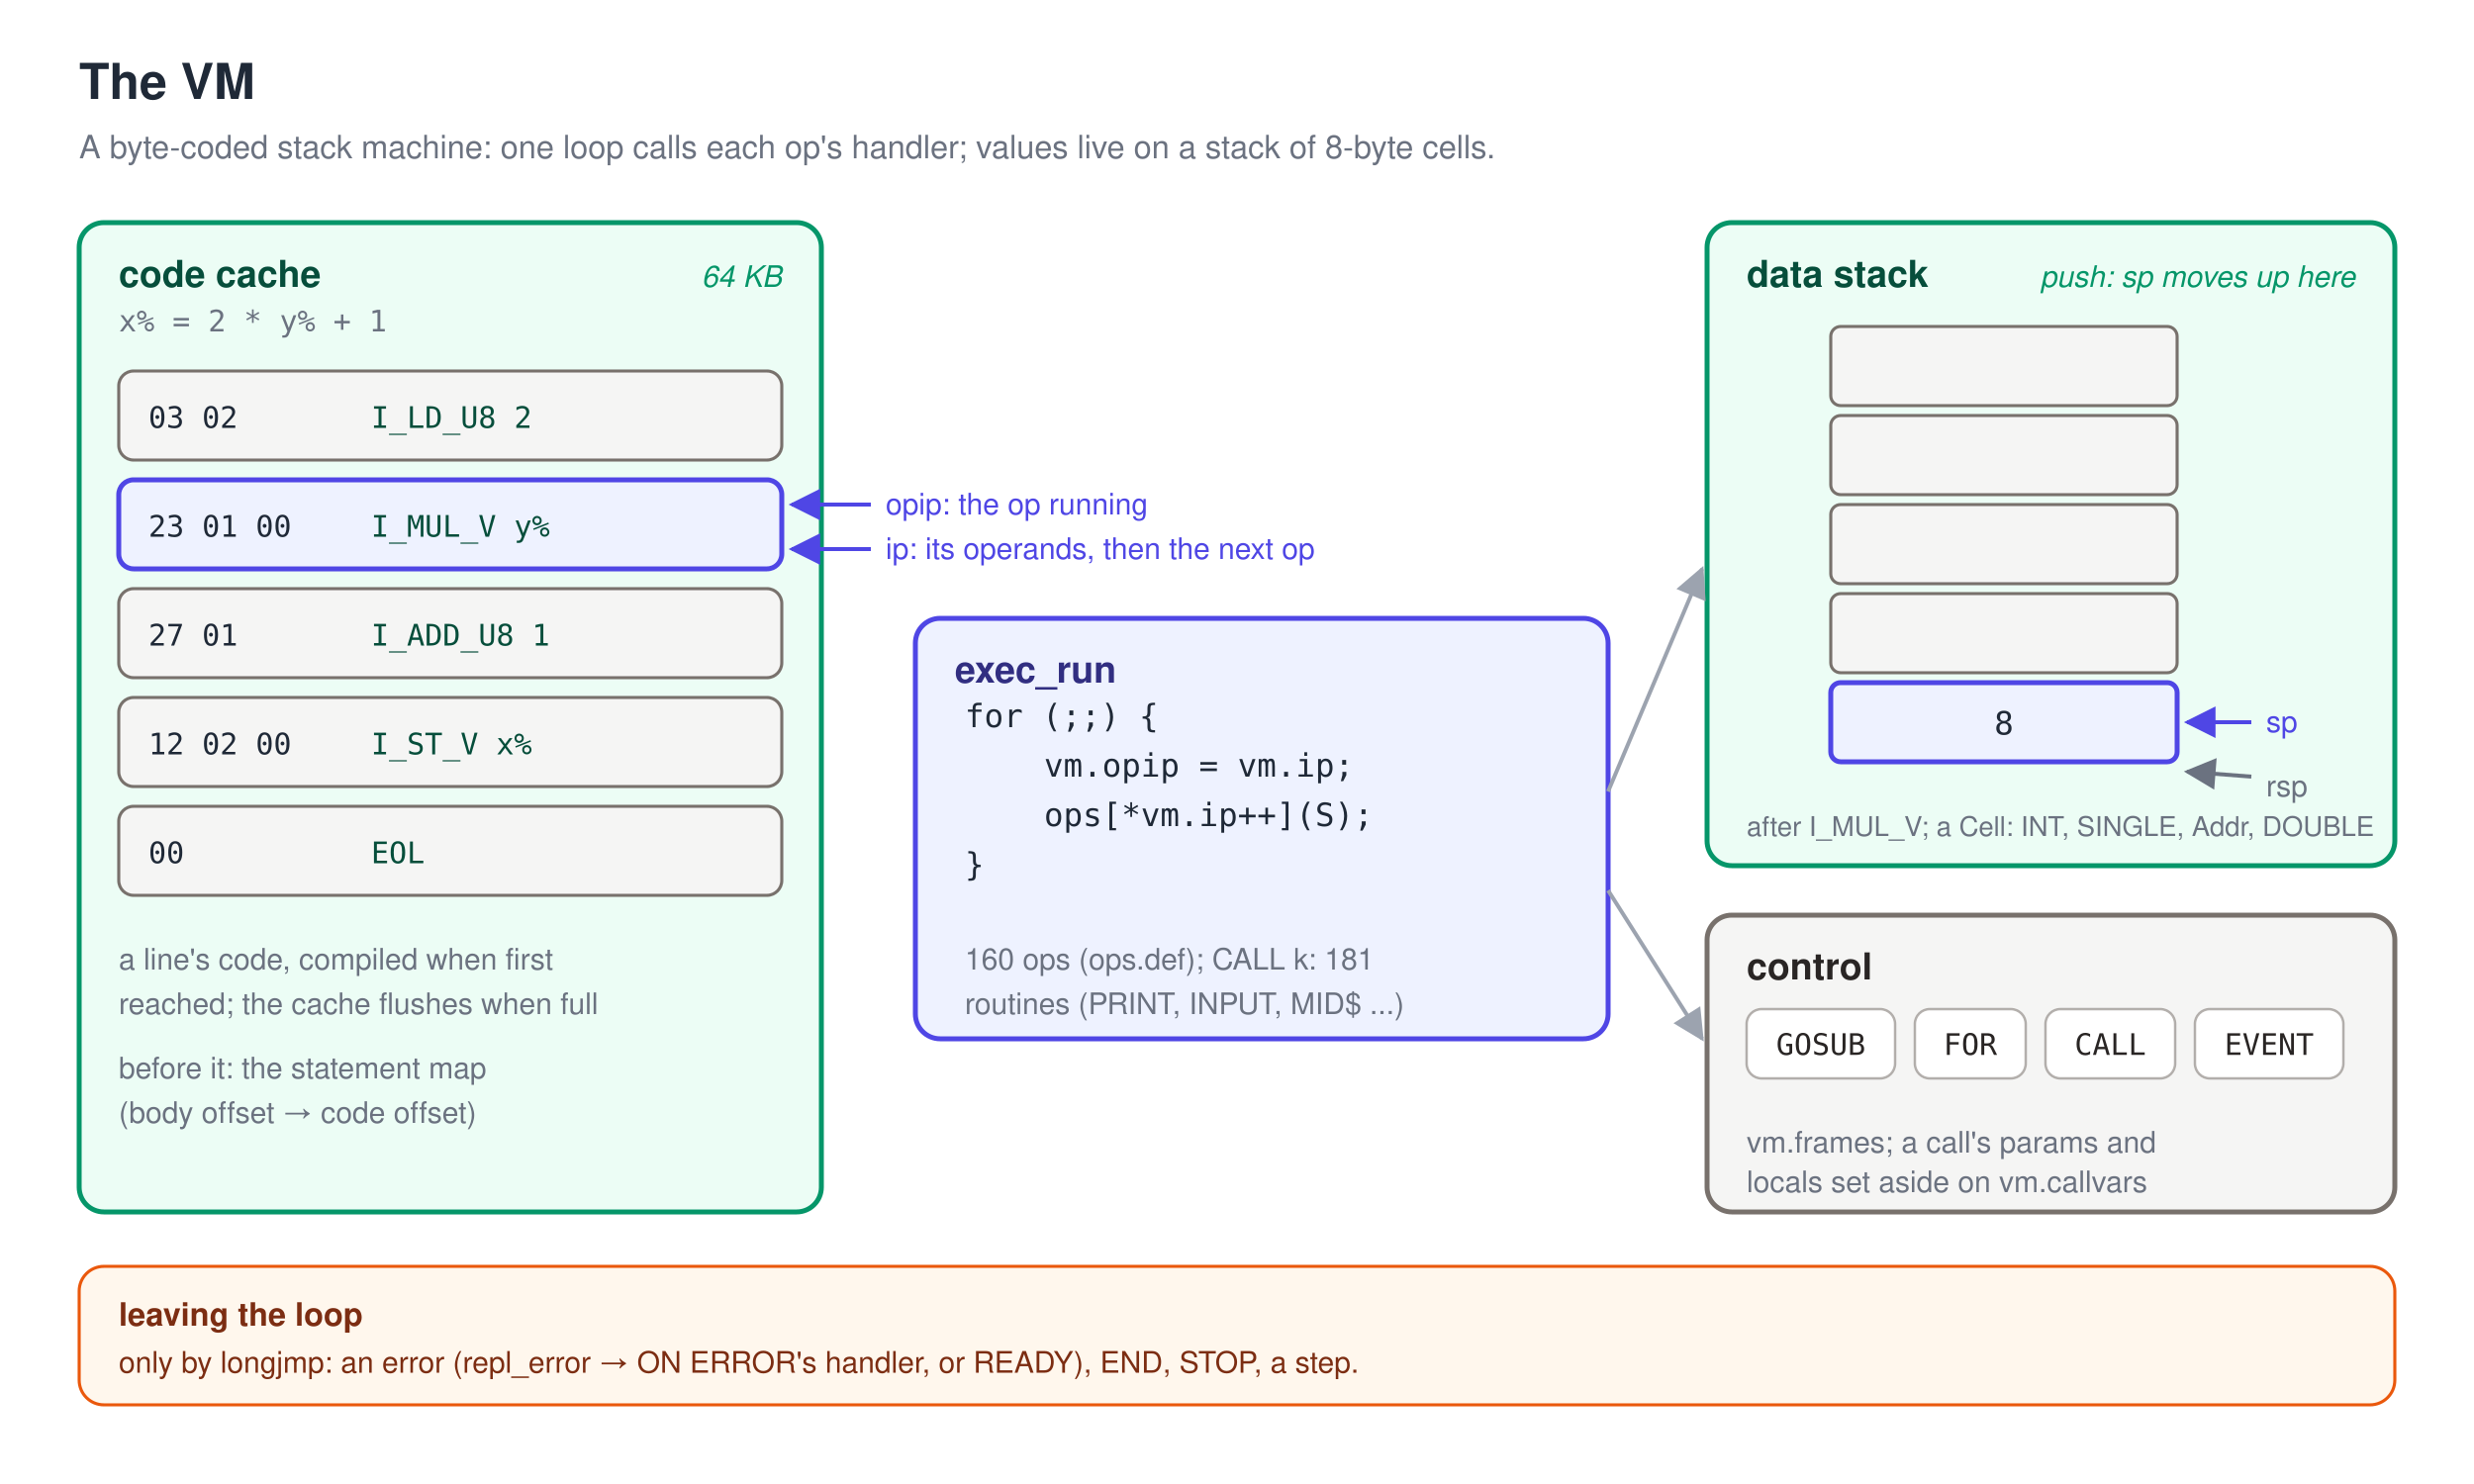
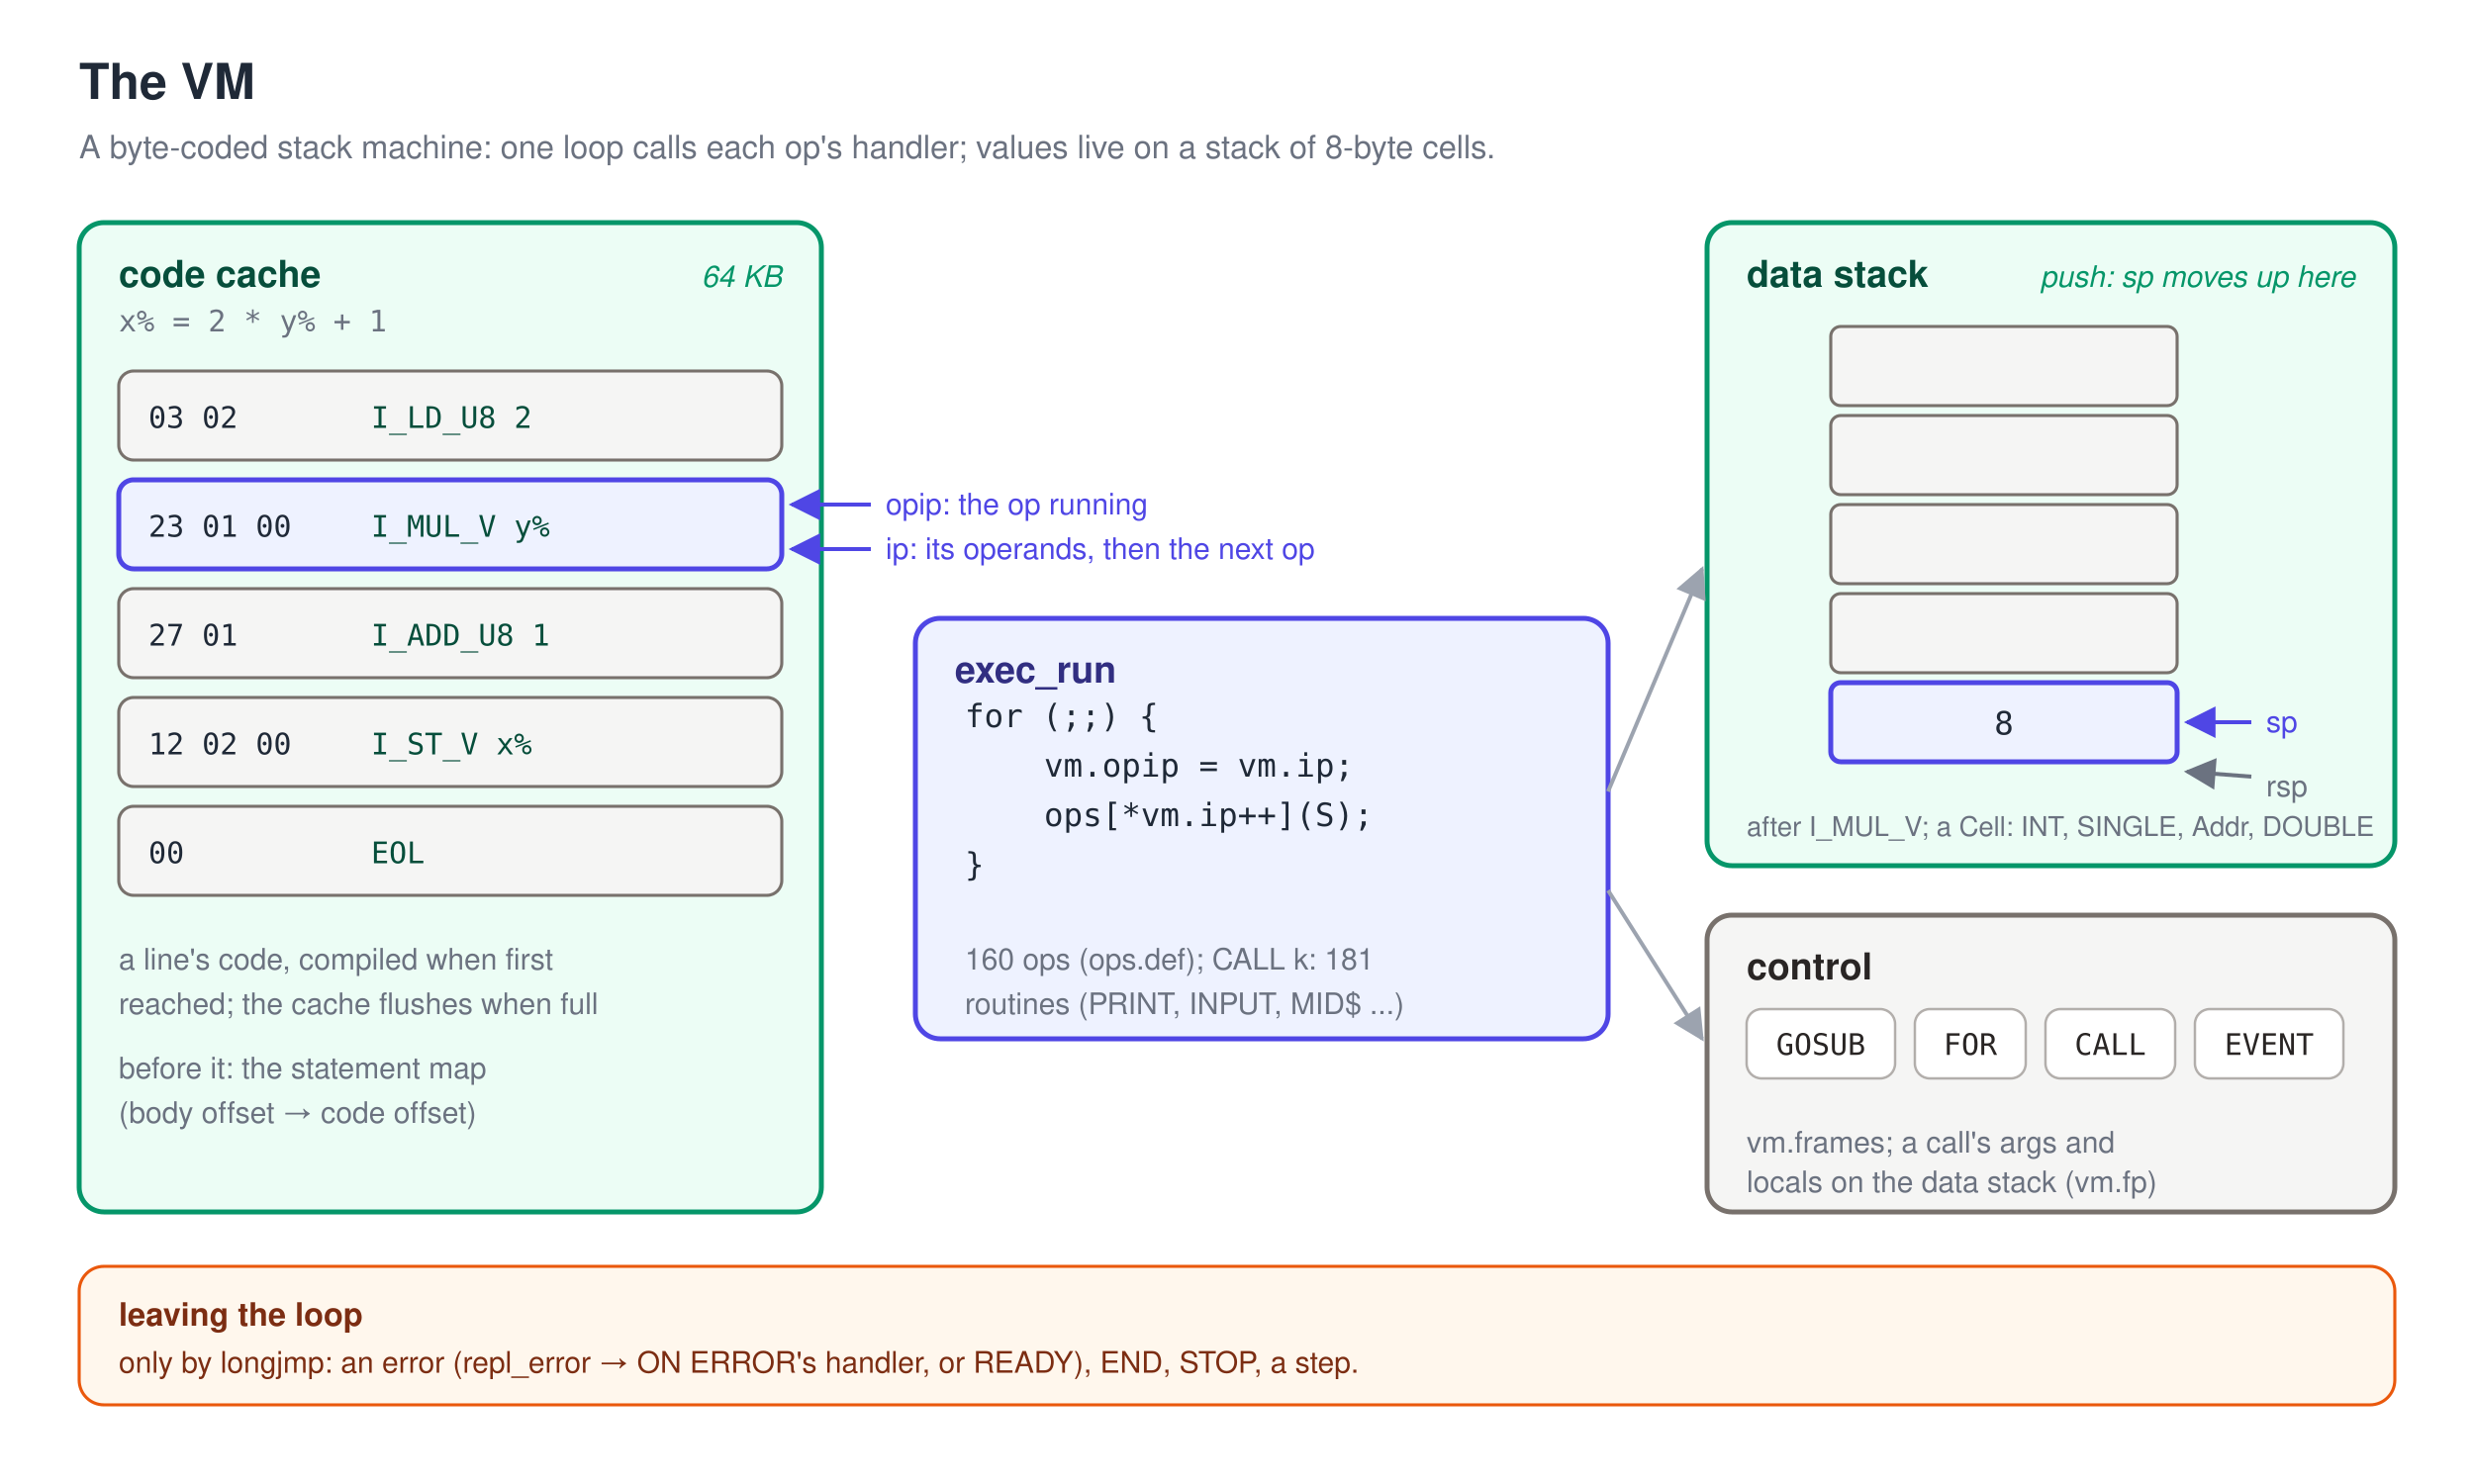
<svg xmlns="http://www.w3.org/2000/svg" width="1000" height="600" viewBox="0 0 1000 600">
  <defs>
    <marker id="ah4f46e5" viewBox="0 0 10 10" refX="9" refY="5" markerWidth="8" markerHeight="8" orient="auto-start-reverse">
      <path d="M0,0 L10,5 L0,10 z" fill="#4f46e5" />
    </marker>
    <marker id="ah6b7280" viewBox="0 0 10 10" refX="9" refY="5" markerWidth="8" markerHeight="8" orient="auto-start-reverse">
      <path d="M0,0 L10,5 L0,10 z" fill="#6b7280" />
    </marker>
    <marker id="ah9ca3af" viewBox="0 0 10 10" refX="9" refY="5" markerWidth="8" markerHeight="8" orient="auto-start-reverse">
      <path d="M0,0 L10,5 L0,10 z" fill="#9ca3af" />
    </marker>
  </defs>
  <rect width="1000" height="600" fill="#ffffff" />
  <text x="32" y="40" font-family="-apple-system, 'Segoe UI', Helvetica, Arial, sans-serif" font-size="20" font-weight="700" fill="#1f2937" text-anchor="start">The VM</text>
  <text x="32" y="64" font-family="-apple-system, 'Segoe UI', Helvetica, Arial, sans-serif" font-size="13" font-weight="400" fill="#6b7280" text-anchor="start">A byte-coded stack machine: one loop calls each op's handler; values live on a stack of 8-byte cells.</text>
  <rect x="32" y="90" width="300" height="400" rx="10" fill="#ecfdf5" stroke="#059669" stroke-width="2" />
  <text x="48" y="116" font-family="-apple-system, 'Segoe UI', Helvetica, Arial, sans-serif" font-size="15" font-weight="700" fill="#064e3b" text-anchor="start">code cache</text>
  <text x="316" y="116" font-family="-apple-system, 'Segoe UI', Helvetica, Arial, sans-serif" font-size="12" font-weight="400" fill="#059669" text-anchor="end" font-style="italic">64 KB</text>
  <text x="48" y="134" font-family="'SF Mono', Menlo, Consolas, monospace" font-size="12" font-weight="400" fill="#6b7280" text-anchor="start">x% = 2 * y% + 1</text>
  <rect x="48" y="150" width="268" height="36" rx="6" fill="#f5f5f4" stroke="#78716c" stroke-width="1.25" />
  <text x="60" y="173" font-family="'SF Mono', Menlo, Consolas, monospace" font-size="12" font-weight="400" fill="#1f2937" text-anchor="start">03 02</text>
  <text x="150" y="173" font-family="'SF Mono', Menlo, Consolas, monospace" font-size="12" font-weight="400" fill="#064e3b" text-anchor="start">I_LD_U8 2</text>
  <rect x="48" y="194" width="268" height="36" rx="6" fill="#eef2ff" stroke="#4f46e5" stroke-width="2" />
  <text x="60" y="217" font-family="'SF Mono', Menlo, Consolas, monospace" font-size="12" font-weight="400" fill="#1f2937" text-anchor="start">23 01 00</text>
  <text x="150" y="217" font-family="'SF Mono', Menlo, Consolas, monospace" font-size="12" font-weight="400" fill="#064e3b" text-anchor="start">I_MUL_V y%</text>
  <rect x="48" y="238" width="268" height="36" rx="6" fill="#f5f5f4" stroke="#78716c" stroke-width="1.25" />
  <text x="60" y="261" font-family="'SF Mono', Menlo, Consolas, monospace" font-size="12" font-weight="400" fill="#1f2937" text-anchor="start">27 01</text>
  <text x="150" y="261" font-family="'SF Mono', Menlo, Consolas, monospace" font-size="12" font-weight="400" fill="#064e3b" text-anchor="start">I_ADD_U8 1</text>
  <rect x="48" y="282" width="268" height="36" rx="6" fill="#f5f5f4" stroke="#78716c" stroke-width="1.25" />
  <text x="60" y="305" font-family="'SF Mono', Menlo, Consolas, monospace" font-size="12" font-weight="400" fill="#1f2937" text-anchor="start">12 02 00</text>
  <text x="150" y="305" font-family="'SF Mono', Menlo, Consolas, monospace" font-size="12" font-weight="400" fill="#064e3b" text-anchor="start">I_ST_V x%</text>
  <rect x="48" y="326" width="268" height="36" rx="6" fill="#f5f5f4" stroke="#78716c" stroke-width="1.25" />
  <text x="60" y="349" font-family="'SF Mono', Menlo, Consolas, monospace" font-size="12" font-weight="400" fill="#1f2937" text-anchor="start">00</text>
  <text x="150" y="349" font-family="'SF Mono', Menlo, Consolas, monospace" font-size="12" font-weight="400" fill="#064e3b" text-anchor="start">EOL</text>
  <path d="M352,204 L320,204" fill="none" stroke="#4f46e5" stroke-width="1.6" marker-end="url(#ah4f46e5)" />
  <text x="358" y="208" font-family="-apple-system, 'Segoe UI', Helvetica, Arial, sans-serif" font-size="12" font-weight="400" fill="#4f46e5" text-anchor="start">opip: the op running</text>
  <path d="M352,222 L320,222" fill="none" stroke="#4f46e5" stroke-width="1.6" marker-end="url(#ah4f46e5)" />
  <text x="358" y="226" font-family="-apple-system, 'Segoe UI', Helvetica, Arial, sans-serif" font-size="12" font-weight="400" fill="#4f46e5" text-anchor="start">ip: its operands, then the next op</text>
  <text x="48" y="392" font-family="-apple-system, 'Segoe UI', Helvetica, Arial, sans-serif" font-size="12" font-weight="400" fill="#6b7280" text-anchor="start">a line's code, compiled when first</text>
  <text x="48" y="410" font-family="-apple-system, 'Segoe UI', Helvetica, Arial, sans-serif" font-size="12" font-weight="400" fill="#6b7280" text-anchor="start">reached; the cache flushes when full</text>
  <text x="48" y="436" font-family="-apple-system, 'Segoe UI', Helvetica, Arial, sans-serif" font-size="12" font-weight="400" fill="#6b7280" text-anchor="start">before it: the statement map</text>
  <text x="48" y="454" font-family="-apple-system, 'Segoe UI', Helvetica, Arial, sans-serif" font-size="12" font-weight="400" fill="#6b7280" text-anchor="start">(body offset → code offset)</text>
  <rect x="370" y="250" width="280" height="170" rx="10" fill="#eef2ff" stroke="#4f46e5" stroke-width="2" />
  <text x="386" y="276" font-family="-apple-system, 'Segoe UI', Helvetica, Arial, sans-serif" font-size="15" font-weight="700" fill="#312e81" text-anchor="start">exec_run</text>
  <text x="390" y="294" font-family="'SF Mono', Menlo, Consolas, monospace" font-size="13" font-weight="400" fill="#1f2937" text-anchor="start">for (;;) {</text>
  <text x="422" y="314" font-family="'SF Mono', Menlo, Consolas, monospace" font-size="13" font-weight="400" fill="#1f2937" text-anchor="start">vm.opip = vm.ip;</text>
  <text x="422" y="334" font-family="'SF Mono', Menlo, Consolas, monospace" font-size="13" font-weight="400" fill="#1f2937" text-anchor="start">ops[*vm.ip++](S);</text>
  <text x="390" y="354" font-family="'SF Mono', Menlo, Consolas, monospace" font-size="13" font-weight="400" fill="#1f2937" text-anchor="start">}</text>
  <text x="390" y="392" font-family="-apple-system, 'Segoe UI', Helvetica, Arial, sans-serif" font-size="12" font-weight="400" fill="#6b7280" text-anchor="start">160 ops (ops.def); CALL k: 181</text>
  <text x="390" y="410" font-family="-apple-system, 'Segoe UI', Helvetica, Arial, sans-serif" font-size="12" font-weight="400" fill="#6b7280" text-anchor="start">routines (PRINT, INPUT, MID$ ...)</text>
  <rect x="690" y="90" width="278" height="260" rx="10" fill="#ecfdf5" stroke="#059669" stroke-width="2" />
  <text x="706" y="116" font-family="-apple-system, 'Segoe UI', Helvetica, Arial, sans-serif" font-size="15" font-weight="700" fill="#064e3b" text-anchor="start">data stack</text>
  <text x="952" y="116" font-family="-apple-system, 'Segoe UI', Helvetica, Arial, sans-serif" font-size="12" font-weight="400" fill="#059669" text-anchor="end" font-style="italic">push: sp moves up here</text>
  <rect x="740" y="132" width="140" height="32" rx="4" fill="#f5f5f4" stroke="#78716c" stroke-width="1.25" />
  <rect x="740" y="168" width="140" height="32" rx="4" fill="#f5f5f4" stroke="#78716c" stroke-width="1.25" />
  <rect x="740" y="204" width="140" height="32" rx="4" fill="#f5f5f4" stroke="#78716c" stroke-width="1.25" />
  <rect x="740" y="240" width="140" height="32" rx="4" fill="#f5f5f4" stroke="#78716c" stroke-width="1.25" />
  <rect x="740" y="276" width="140" height="32" rx="4" fill="#eef2ff" stroke="#4f46e5" stroke-width="2" />
  <text x="810" y="297" font-family="'SF Mono', Menlo, Consolas, monospace" font-size="13" font-weight="400" fill="#1f2937" text-anchor="middle">8</text>
  <path d="M910,292 L884,292" fill="none" stroke="#4f46e5" stroke-width="1.6" marker-end="url(#ah4f46e5)" />
  <text x="916" y="296" font-family="-apple-system, 'Segoe UI', Helvetica, Arial, sans-serif" font-size="12" font-weight="400" fill="#4f46e5" text-anchor="start">sp</text>
  <path d="M910,314 L884,312" fill="none" stroke="#6b7280" stroke-width="1.6" marker-end="url(#ah6b7280)" />
  <text x="916" y="322" font-family="-apple-system, 'Segoe UI', Helvetica, Arial, sans-serif" font-size="12" font-weight="400" fill="#6b7280" text-anchor="start">rsp</text>
  <text x="706" y="338" font-family="-apple-system, 'Segoe UI', Helvetica, Arial, sans-serif" font-size="11" font-weight="400" fill="#6b7280" text-anchor="start">after I_MUL_V; a Cell: INT, SINGLE, Addr, DOUBLE</text>
  <rect x="690" y="370" width="278" height="120" rx="10" fill="#f5f5f4" stroke="#78716c" stroke-width="2" />
  <text x="706" y="396" font-family="-apple-system, 'Segoe UI', Helvetica, Arial, sans-serif" font-size="15" font-weight="700" fill="#292524" text-anchor="start">control</text>
  <rect x="706" y="408" width="60.0" height="28" rx="6" fill="#ffffff" stroke="#78716c" stroke-opacity="0.55" />
  <text x="736.0" y="426.5" font-family="'SF Mono', Menlo, Consolas, monospace" font-size="12" font-weight="400" fill="#292524" text-anchor="middle">GOSUB</text>
  <rect x="774.0" y="408" width="44.8" height="28" rx="6" fill="#ffffff" stroke="#78716c" stroke-opacity="0.55" />
  <text x="796.4" y="426.5" font-family="'SF Mono', Menlo, Consolas, monospace" font-size="12" font-weight="400" fill="#292524" text-anchor="middle">FOR</text>
  <rect x="826.8" y="408" width="52.4" height="28" rx="6" fill="#ffffff" stroke="#78716c" stroke-opacity="0.55" />
  <text x="853.0" y="426.5" font-family="'SF Mono', Menlo, Consolas, monospace" font-size="12" font-weight="400" fill="#292524" text-anchor="middle">CALL</text>
  <rect x="887.2" y="408" width="60.0" height="28" rx="6" fill="#ffffff" stroke="#78716c" stroke-opacity="0.55" />
  <text x="917.2" y="426.5" font-family="'SF Mono', Menlo, Consolas, monospace" font-size="12" font-weight="400" fill="#292524" text-anchor="middle">EVENT</text>
-   <text x="706" y="466" font-family="-apple-system, 'Segoe UI', Helvetica, Arial, sans-serif" font-size="12" font-weight="400" fill="#6b7280" text-anchor="start">vm.frames; a call's params and</text>
-   <text x="706" y="482" font-family="-apple-system, 'Segoe UI', Helvetica, Arial, sans-serif" font-size="12" font-weight="400" fill="#6b7280" text-anchor="start">locals set aside on vm.callvars</text>
+   <text x="706" y="466" font-family="-apple-system, 'Segoe UI', Helvetica, Arial, sans-serif" font-size="12" font-weight="400" fill="#6b7280" text-anchor="start">vm.frames; a call's args and</text>
+   <text x="706" y="482" font-family="-apple-system, 'Segoe UI', Helvetica, Arial, sans-serif" font-size="12" font-weight="400" fill="#6b7280" text-anchor="start">locals on the data stack (vm.fp)</text>
  <path d="M650,320 L688,230" fill="none" stroke="#9ca3af" stroke-width="1.6" marker-end="url(#ah9ca3af)" />
  <path d="M650,360 L688,420" fill="none" stroke="#9ca3af" stroke-width="1.6" marker-end="url(#ah9ca3af)" />
  <rect x="32" y="512" width="936" height="56" rx="10" fill="#fff7ed" stroke="#ea580c" stroke-width="1.25" />
  <text x="48" y="536" font-family="-apple-system, 'Segoe UI', Helvetica, Arial, sans-serif" font-size="13" font-weight="700" fill="#7c2d12" text-anchor="start">leaving the loop</text>
  <text x="48" y="555" font-family="-apple-system, 'Segoe UI', Helvetica, Arial, sans-serif" font-size="12" font-weight="400" fill="#7c2d12" text-anchor="start">only by longjmp: an error (repl_error → ON ERROR's handler, or READY), END, STOP, a step.</text>
</svg>
